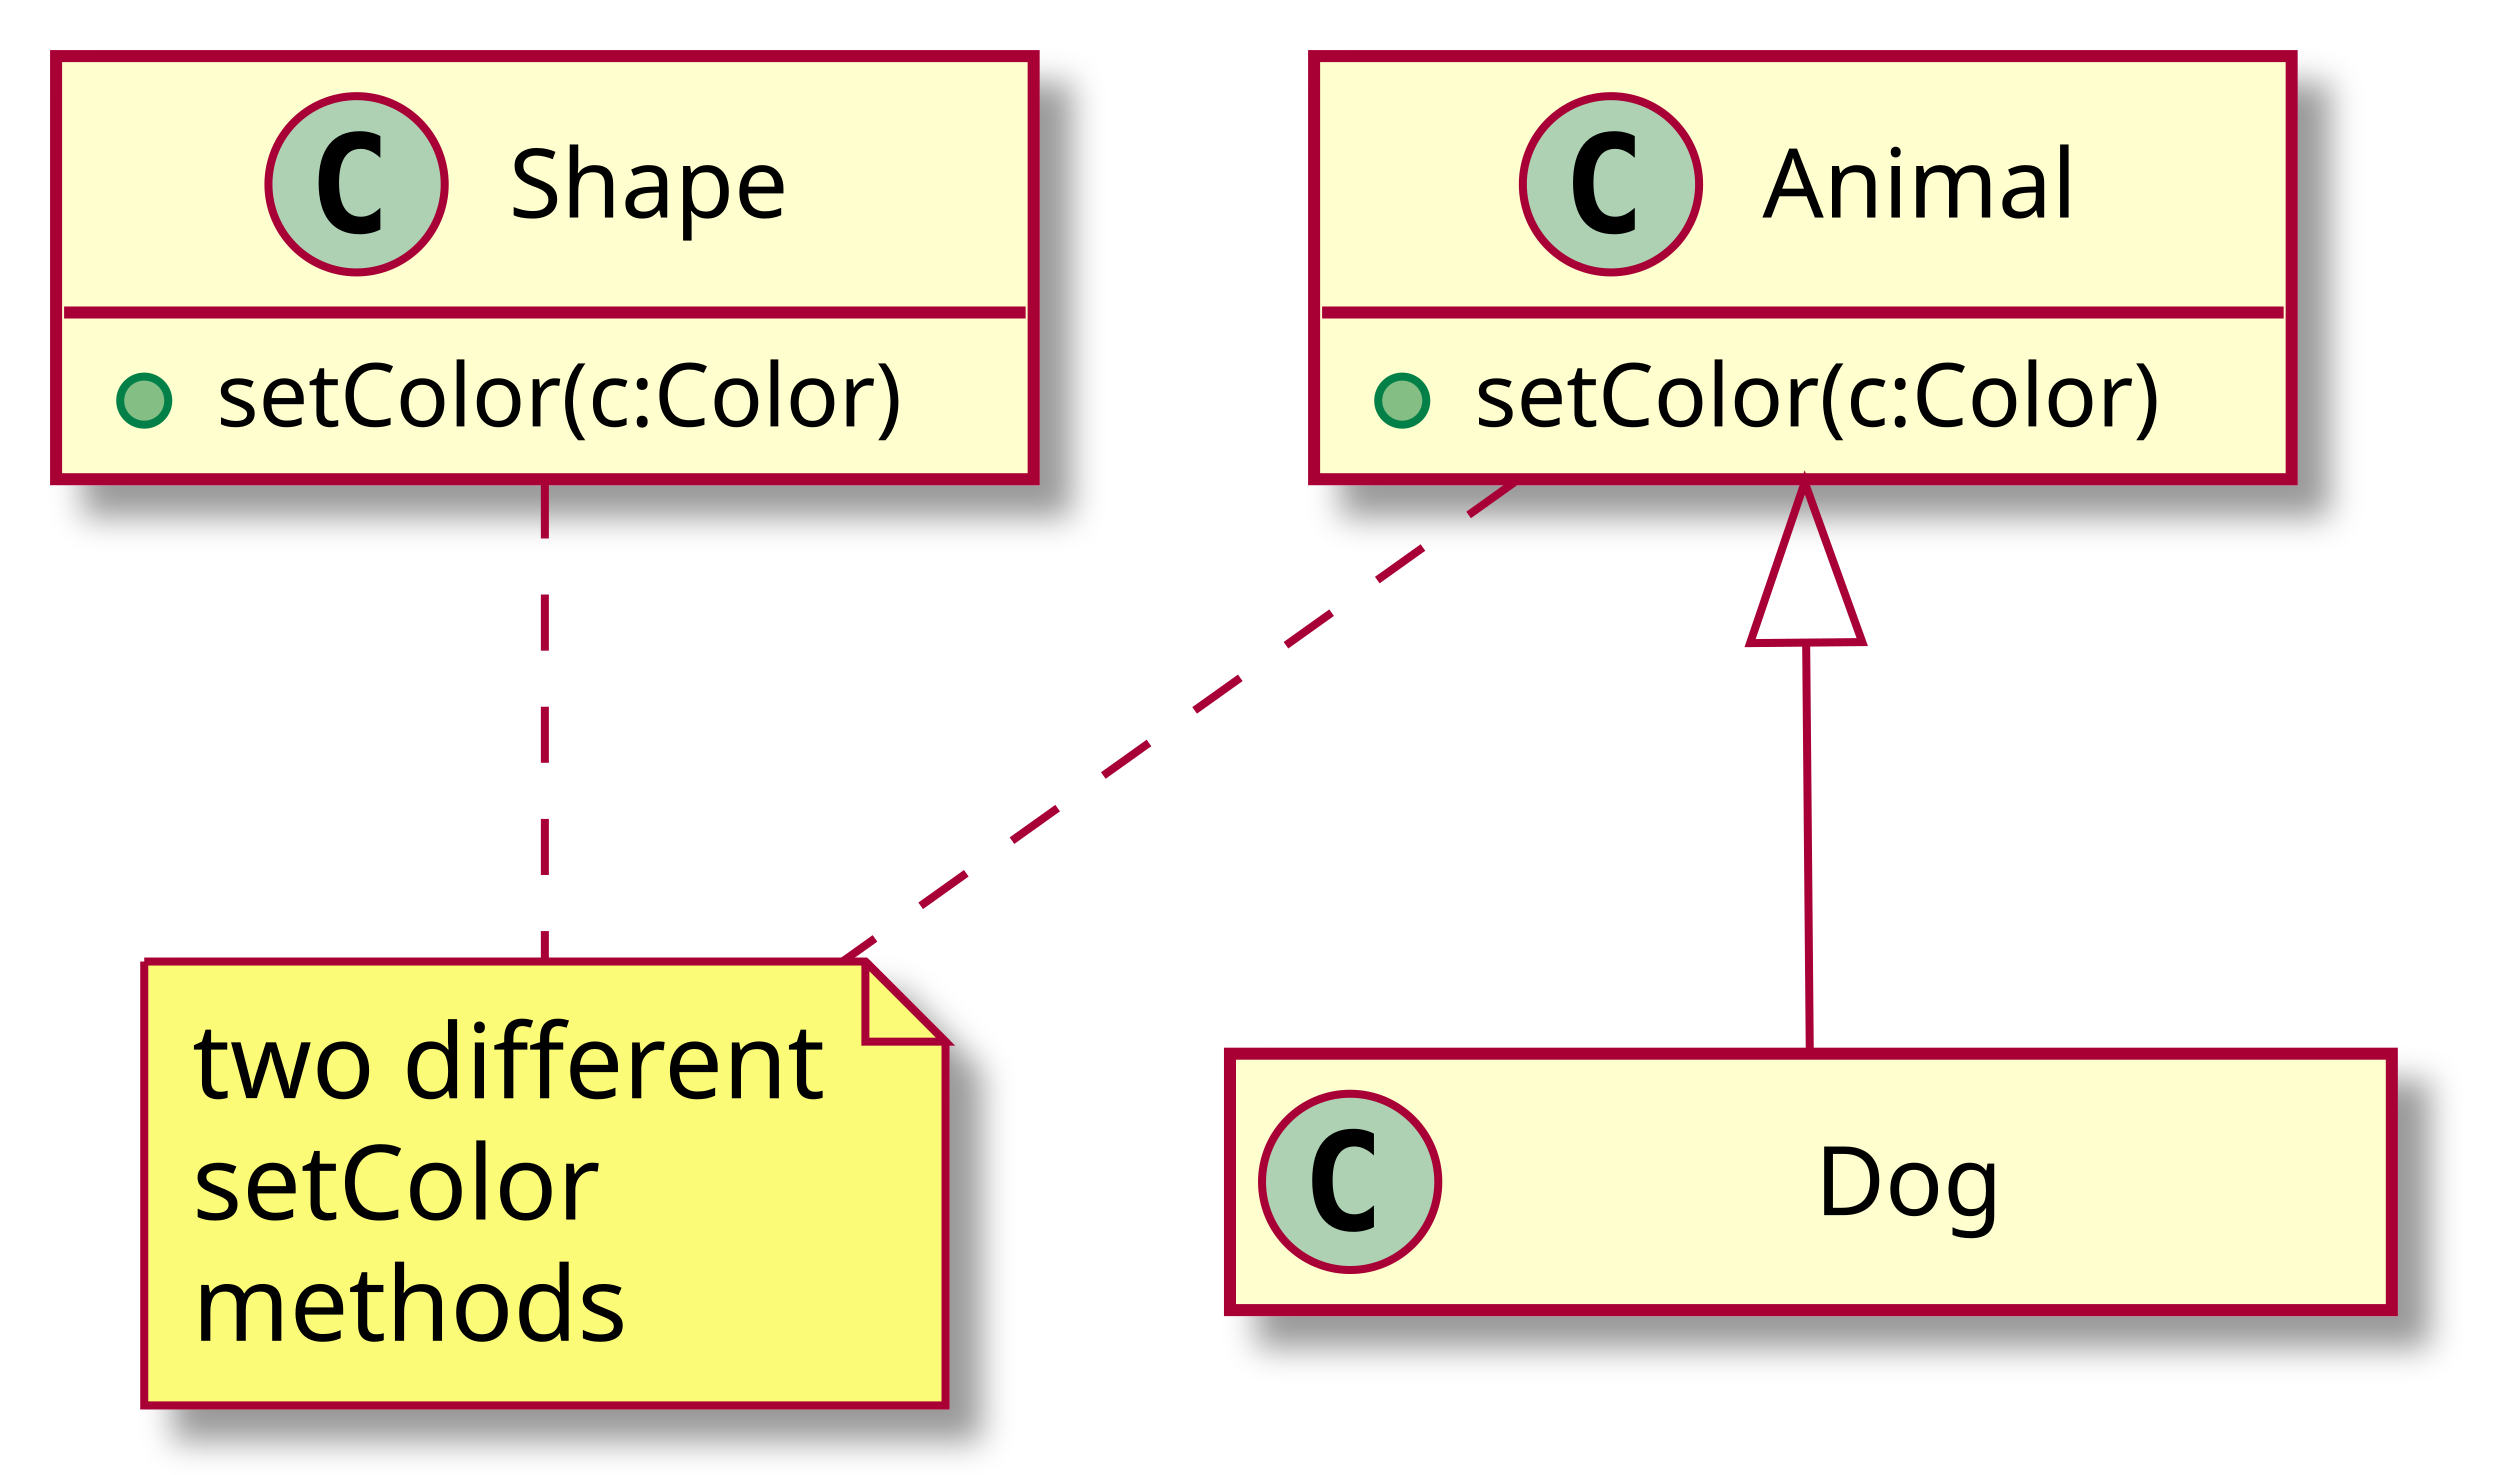
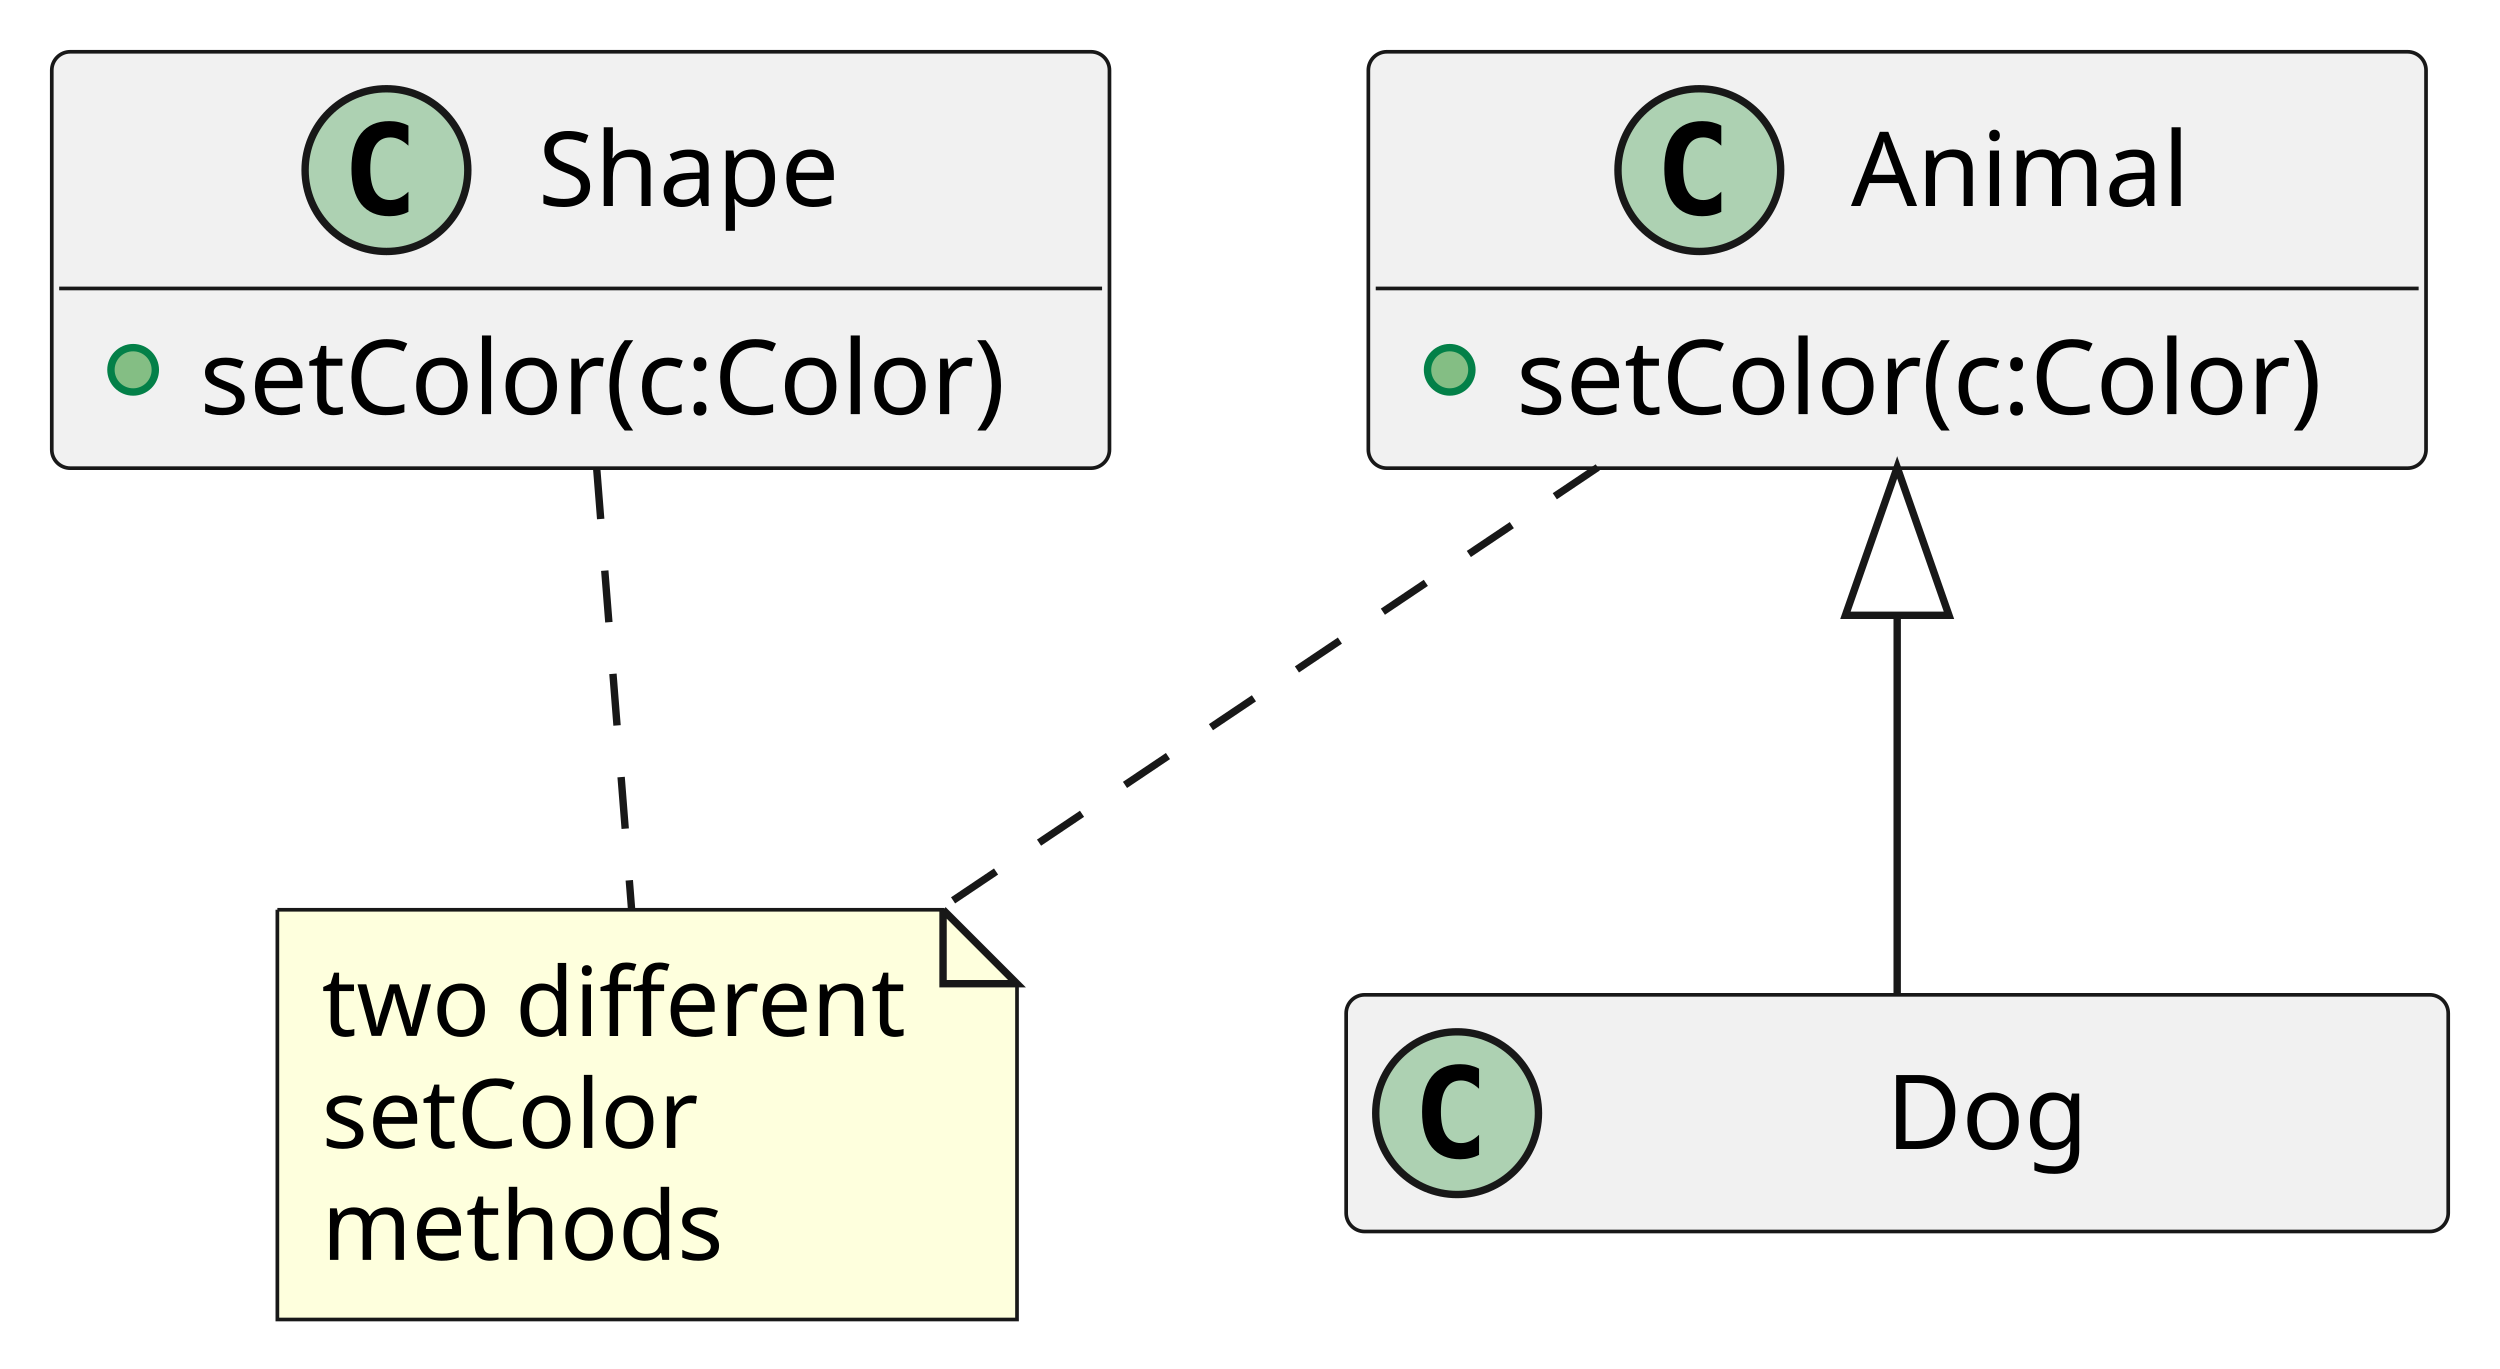
- <svg xmlns="http://www.w3.org/2000/svg" contentScriptType="application/ecmascript" contentStyleType="text/css" height="184px" preserveAspectRatio="none" style="width:312px;height:184px;background:#FFFFFF;" version="1.1" viewBox="0 0 312 184" width="312px" zoomAndPan="magnify">
-   <defs>
-     <filter height="300%" id="f6qaxnah7ylgk" width="300%" x="-1" y="-1">
-       <feGaussianBlur result="blurOut" stdDeviation="2.0" />
-       <feColorMatrix in="blurOut" result="blurOut2" type="matrix" values="0 0 0 0 0 0 0 0 0 0 0 0 0 0 0 0 0 0 .4 0" />
-       <feOffset dx="4.0" dy="4.0" in="blurOut2" result="blurOut3" />
-       <feBlend in="SourceGraphic" in2="blurOut3" mode="normal" />
-     </filter>
-   </defs>
+ <svg xmlns="http://www.w3.org/2000/svg" contentStyleType="text/css" height="185px" preserveAspectRatio="none" style="width:338px;height:185px;background:#FFFFFF;" version="1.1" viewBox="0 0 338 185" width="338px" zoomAndPan="magnify">
+   <defs />
  <g>
-     <path d="M18,120 L18,175.398 L118,175.398 L118,130 L108,120 L18,120 " fill="#FBFB77" filter="url(#f6qaxnah7ylgk)" style="stroke:#A80036;stroke-width:1.0;" />
-     <path d="M108,120 L108,130 L118,130 L108,120 " fill="#FBFB77" style="stroke:#A80036;stroke-width:1.0;" />
-     <text fill="#000000" font-family="sans-serif" font-size="13" lengthAdjust="spacing" textLength="79" x="24" y="137.067">two different</text>
-     <text fill="#000000" font-family="sans-serif" font-size="13" lengthAdjust="spacing" textLength="53" x="24" y="152.2">setColor</text>
-     <text fill="#000000" font-family="sans-serif" font-size="13" lengthAdjust="spacing" textLength="57" x="24" y="167.333">methods</text>
-     <rect codeLine="3" fill="#FEFECE" filter="url(#f6qaxnah7ylgk)" height="52.805" id="Animal" style="stroke:#A80036;stroke-width:1.5;" width="122" x="164" y="7" />
-     <ellipse cx="201.05" cy="23" fill="#ADD1B2" rx="11" ry="11" style="stroke:#A80036;stroke-width:1.0;" />
-     <path d="M204.019,28.641 Q203.441,28.938 202.8,29.078 Q202.159,29.234 201.456,29.234 Q198.956,29.234 197.628,27.594 Q196.316,25.938 196.316,22.812 Q196.316,19.688 197.628,18.031 Q198.956,16.375 201.456,16.375 Q202.159,16.375 202.8,16.531 Q203.456,16.688 204.019,16.984 L204.019,19.703 Q203.394,19.125 202.8,18.859 Q202.206,18.578 201.581,18.578 Q200.238,18.578 199.55,19.656 Q198.863,20.719 198.863,22.812 Q198.863,24.906 199.55,25.984 Q200.238,27.047 201.581,27.047 Q202.206,27.047 202.8,26.781 Q203.394,26.5 204.019,25.922 L204.019,28.641 Z " fill="#000000" />
-     <text fill="#000000" font-family="sans-serif" font-size="12" lengthAdjust="spacing" textLength="41" x="219.95" y="27.154">Animal</text>
-     <line style="stroke:#A80036;stroke-width:1.5;" x1="165" x2="285" y1="39" y2="39" />
-     <ellipse cx="175" cy="50" fill="#84BE84" rx="3" ry="3" style="stroke:#038048;stroke-width:1.0;" />
-     <text fill="#000000" font-family="sans-serif" font-size="11" lengthAdjust="spacing" textLength="96" x="184" y="53.21">setColor(c:Color)</text>
-     <rect codeLine="6" fill="#FEFECE" filter="url(#f6qaxnah7ylgk)" height="52.805" id="Shape" style="stroke:#A80036;stroke-width:1.5;" width="122" x="7" y="7" />
-     <ellipse cx="44.5" cy="23" fill="#ADD1B2" rx="11" ry="11" style="stroke:#A80036;stroke-width:1.0;" />
-     <path d="M47.469,28.641 Q46.891,28.938 46.25,29.078 Q45.609,29.234 44.906,29.234 Q42.406,29.234 41.078,27.594 Q39.766,25.938 39.766,22.812 Q39.766,19.688 41.078,18.031 Q42.406,16.375 44.906,16.375 Q45.609,16.375 46.25,16.531 Q46.906,16.688 47.469,16.984 L47.469,19.703 Q46.844,19.125 46.25,18.859 Q45.656,18.578 45.031,18.578 Q43.688,18.578 43,19.656 Q42.312,20.719 42.312,22.812 Q42.312,24.906 43,25.984 Q43.688,27.047 45.031,27.047 Q45.656,27.047 46.25,26.781 Q46.844,26.5 47.469,25.922 L47.469,28.641 Z " fill="#000000" />
-     <text fill="#000000" font-family="sans-serif" font-size="12" lengthAdjust="spacing" textLength="40" x="63.5" y="27.154">Shape</text>
-     <line style="stroke:#A80036;stroke-width:1.5;" x1="8" x2="128" y1="39" y2="39" />
-     <ellipse cx="18" cy="50" fill="#84BE84" rx="3" ry="3" style="stroke:#038048;stroke-width:1.0;" />
-     <text fill="#000000" font-family="sans-serif" font-size="11" lengthAdjust="spacing" textLength="96" x="27" y="53.21">setColor(c:Color)</text>
-     <rect codeLine="9" fill="#FEFECE" filter="url(#f6qaxnah7ylgk)" height="32" id="Dog" style="stroke:#A80036;stroke-width:1.5;" width="145" x="153.5" y="131.5" />
-     <ellipse cx="168.5" cy="147.5" fill="#ADD1B2" rx="11" ry="11" style="stroke:#A80036;stroke-width:1.0;" />
-     <path d="M171.469,153.141 Q170.891,153.438 170.25,153.578 Q169.609,153.734 168.906,153.734 Q166.406,153.734 165.078,152.094 Q163.766,150.438 163.766,147.312 Q163.766,144.188 165.078,142.531 Q166.406,140.875 168.906,140.875 Q169.609,140.875 170.25,141.031 Q170.906,141.188 171.469,141.484 L171.469,144.203 Q170.844,143.625 170.25,143.359 Q169.656,143.078 169.031,143.078 Q167.688,143.078 167,144.156 Q166.312,145.219 166.312,147.312 Q166.312,149.406 167,150.484 Q167.688,151.547 169.031,151.547 Q169.656,151.547 170.25,151.281 Q170.844,151 171.469,150.422 L171.469,153.141 Z " fill="#000000" />
-     <text fill="#000000" font-family="sans-serif" font-size="12" lengthAdjust="spacing" textLength="25" x="226.5" y="151.654">Dog</text>
-     <path codeLine="19" d="M225.41,80.35 C225.57,98.51 225.75,118.14 225.86,131.26 " fill="none" id="Animal-backto-Dog" style="stroke:#A80036;stroke-width:1.0;" />
-     <polygon fill="none" points="218.41,80.26,225.23,60.2,232.41,80.13,218.41,80.26" style="stroke:#A80036;stroke-width:1.0;" />
-     <path codeLine="20" d="M68,60.2 C68,78.02 68,101.71 68,119.76 " fill="none" id="Shape-NO" style="stroke:#A80036;stroke-width:1.0;stroke-dasharray:7.0,7.0;" />
-     <path codeLine="21" d="M188.98,60.2 C163.9,78.08 130.55,101.88 105.22,119.95 " fill="none" id="Animal-NO" style="stroke:#A80036;stroke-width:1.0;stroke-dasharray:7.0,7.0;" />
+     <g id="elem_NO">
+       <path d="M37.5,123 L37.5,178.398 L137.5,178.398 L137.5,133 L127.5,123 L37.5,123 " fill="#FEFFDD" style="stroke:#181818;stroke-width:0.5;" />
+       <path d="M127.5,123 L127.5,133 L137.5,133 L127.5,123 " fill="#FEFFDD" style="stroke:#181818;stroke-width:1.0;" />
+       <text fill="#000000" font-family="sans-serif" font-size="13" lengthAdjust="spacing" textLength="79" x="43.5" y="140.067">two different</text>
+       <text fill="#000000" font-family="sans-serif" font-size="13" lengthAdjust="spacing" textLength="53" x="43.5" y="155.2">setColor</text>
+       <text fill="#000000" font-family="sans-serif" font-size="13" lengthAdjust="spacing" textLength="57" x="43.5" y="170.333">methods</text>
+     </g>
+     <g id="elem_Animal">
+       <rect codeLine="3" fill="#F1F1F1" height="56.297" id="Animal" rx="2.5" ry="2.5" style="stroke:#181818;stroke-width:0.5;" width="143" x="185" y="7" />
+       <ellipse cx="229.75" cy="23" fill="#ADD1B2" rx="11" ry="11" style="stroke:#181818;stroke-width:1.0;" />
+       <path d="M232.719,28.641 Q232.141,28.938 231.5,29.078 Q230.859,29.234 230.156,29.234 Q227.656,29.234 226.328,27.594 Q225.016,25.938 225.016,22.812 Q225.016,19.688 226.328,18.031 Q227.656,16.375 230.156,16.375 Q230.859,16.375 231.5,16.531 Q232.156,16.688 232.719,16.984 L232.719,19.703 Q232.094,19.125 231.5,18.859 Q230.906,18.578 230.281,18.578 Q228.938,18.578 228.25,19.656 Q227.562,20.719 227.562,22.812 Q227.562,24.906 228.25,25.984 Q228.938,27.047 230.281,27.047 Q230.906,27.047 231.5,26.781 Q232.094,26.5 232.719,25.922 L232.719,28.641 Z " fill="#000000" />
+       <text fill="#000000" font-family="sans-serif" font-size="14" lengthAdjust="spacing" textLength="45" x="250.25" y="27.847">Animal</text>
+       <line style="stroke:#181818;stroke-width:0.5;" x1="186" x2="327" y1="39" y2="39" />
+       <ellipse cx="196" cy="50" fill="#84BE84" rx="3" ry="3" style="stroke:#038048;stroke-width:1.0;" />
+       <text fill="#000000" font-family="sans-serif" font-size="14" lengthAdjust="spacing" textLength="117" x="205" y="55.995">setColor(c:Color)</text>
+     </g>
+     <g id="elem_Shape">
+       <rect codeLine="6" fill="#F1F1F1" height="56.297" id="Shape" rx="2.5" ry="2.5" style="stroke:#181818;stroke-width:0.5;" width="143" x="7" y="7" />
+       <ellipse cx="52.25" cy="23" fill="#ADD1B2" rx="11" ry="11" style="stroke:#181818;stroke-width:1.0;" />
+       <path d="M55.219,28.641 Q54.641,28.938 54,29.078 Q53.359,29.234 52.656,29.234 Q50.156,29.234 48.828,27.594 Q47.516,25.938 47.516,22.812 Q47.516,19.688 48.828,18.031 Q50.156,16.375 52.656,16.375 Q53.359,16.375 54,16.531 Q54.656,16.688 55.219,16.984 L55.219,19.703 Q54.594,19.125 54,18.859 Q53.406,18.578 52.781,18.578 Q51.438,18.578 50.75,19.656 Q50.062,20.719 50.062,22.812 Q50.062,24.906 50.75,25.984 Q51.438,27.047 52.781,27.047 Q53.406,27.047 54,26.781 Q54.594,26.5 55.219,25.922 L55.219,28.641 Z " fill="#000000" />
+       <text fill="#000000" font-family="sans-serif" font-size="14" lengthAdjust="spacing" textLength="44" x="72.75" y="27.847">Shape</text>
+       <line style="stroke:#181818;stroke-width:0.5;" x1="8" x2="149" y1="39" y2="39" />
+       <ellipse cx="18" cy="50" fill="#84BE84" rx="3" ry="3" style="stroke:#038048;stroke-width:1.0;" />
+       <text fill="#000000" font-family="sans-serif" font-size="14" lengthAdjust="spacing" textLength="117" x="27" y="55.995">setColor(c:Color)</text>
+     </g>
+     <g id="elem_Dog">
+       <rect codeLine="9" fill="#F1F1F1" height="32" id="Dog" rx="2.5" ry="2.5" style="stroke:#181818;stroke-width:0.5;" width="149" x="182" y="134.5" />
+       <ellipse cx="197" cy="150.5" fill="#ADD1B2" rx="11" ry="11" style="stroke:#181818;stroke-width:1.0;" />
+       <path d="M199.969,156.141 Q199.391,156.438 198.75,156.578 Q198.109,156.734 197.406,156.734 Q194.906,156.734 193.578,155.094 Q192.266,153.438 192.266,150.312 Q192.266,147.188 193.578,145.531 Q194.906,143.875 197.406,143.875 Q198.109,143.875 198.75,144.031 Q199.406,144.188 199.969,144.484 L199.969,147.203 Q199.344,146.625 198.75,146.359 Q198.156,146.078 197.531,146.078 Q196.188,146.078 195.5,147.156 Q194.812,148.219 194.812,150.312 Q194.812,152.406 195.5,153.484 Q196.188,154.547 197.531,154.547 Q198.156,154.547 198.75,154.281 Q199.344,154 199.969,153.422 L199.969,156.141 Z " fill="#000000" />
+       <text fill="#000000" font-family="sans-serif" font-size="14" lengthAdjust="spacing" textLength="29" x="255" y="155.347">Dog</text>
+     </g>
+     <g id="link_Animal_Dog">
+       <path codeLine="19" d="M256.5,83.24 C256.5,101.57 256.5,121.26 256.5,134.37 " fill="none" id="Animal-backto-Dog" style="stroke:#181818;stroke-width:1.0;" />
+       <polygon fill="none" points="249.5,83.19,256.5,63.19,263.5,83.19,249.5,83.19" style="stroke:#181818;stroke-width:1.0;" />
+     </g>
+     <g id="link_Shape_NO">
+       <path codeLine="20" d="M80.66,63.19 C82.09,81.29 83.97,104.95 85.39,122.93 " fill="none" id="Shape-NO" style="stroke:#181818;stroke-width:1.0;stroke-dasharray:7.0,7.0;" />
+     </g>
+     <g id="link_Animal_NO">
+       <path codeLine="21" d="M216.02,63.19 C189.07,81.29 153.83,104.95 127.07,122.93 " fill="none" id="Animal-NO" style="stroke:#181818;stroke-width:1.0;stroke-dasharray:7.0,7.0;" />
+     </g>
  </g>
</svg>
